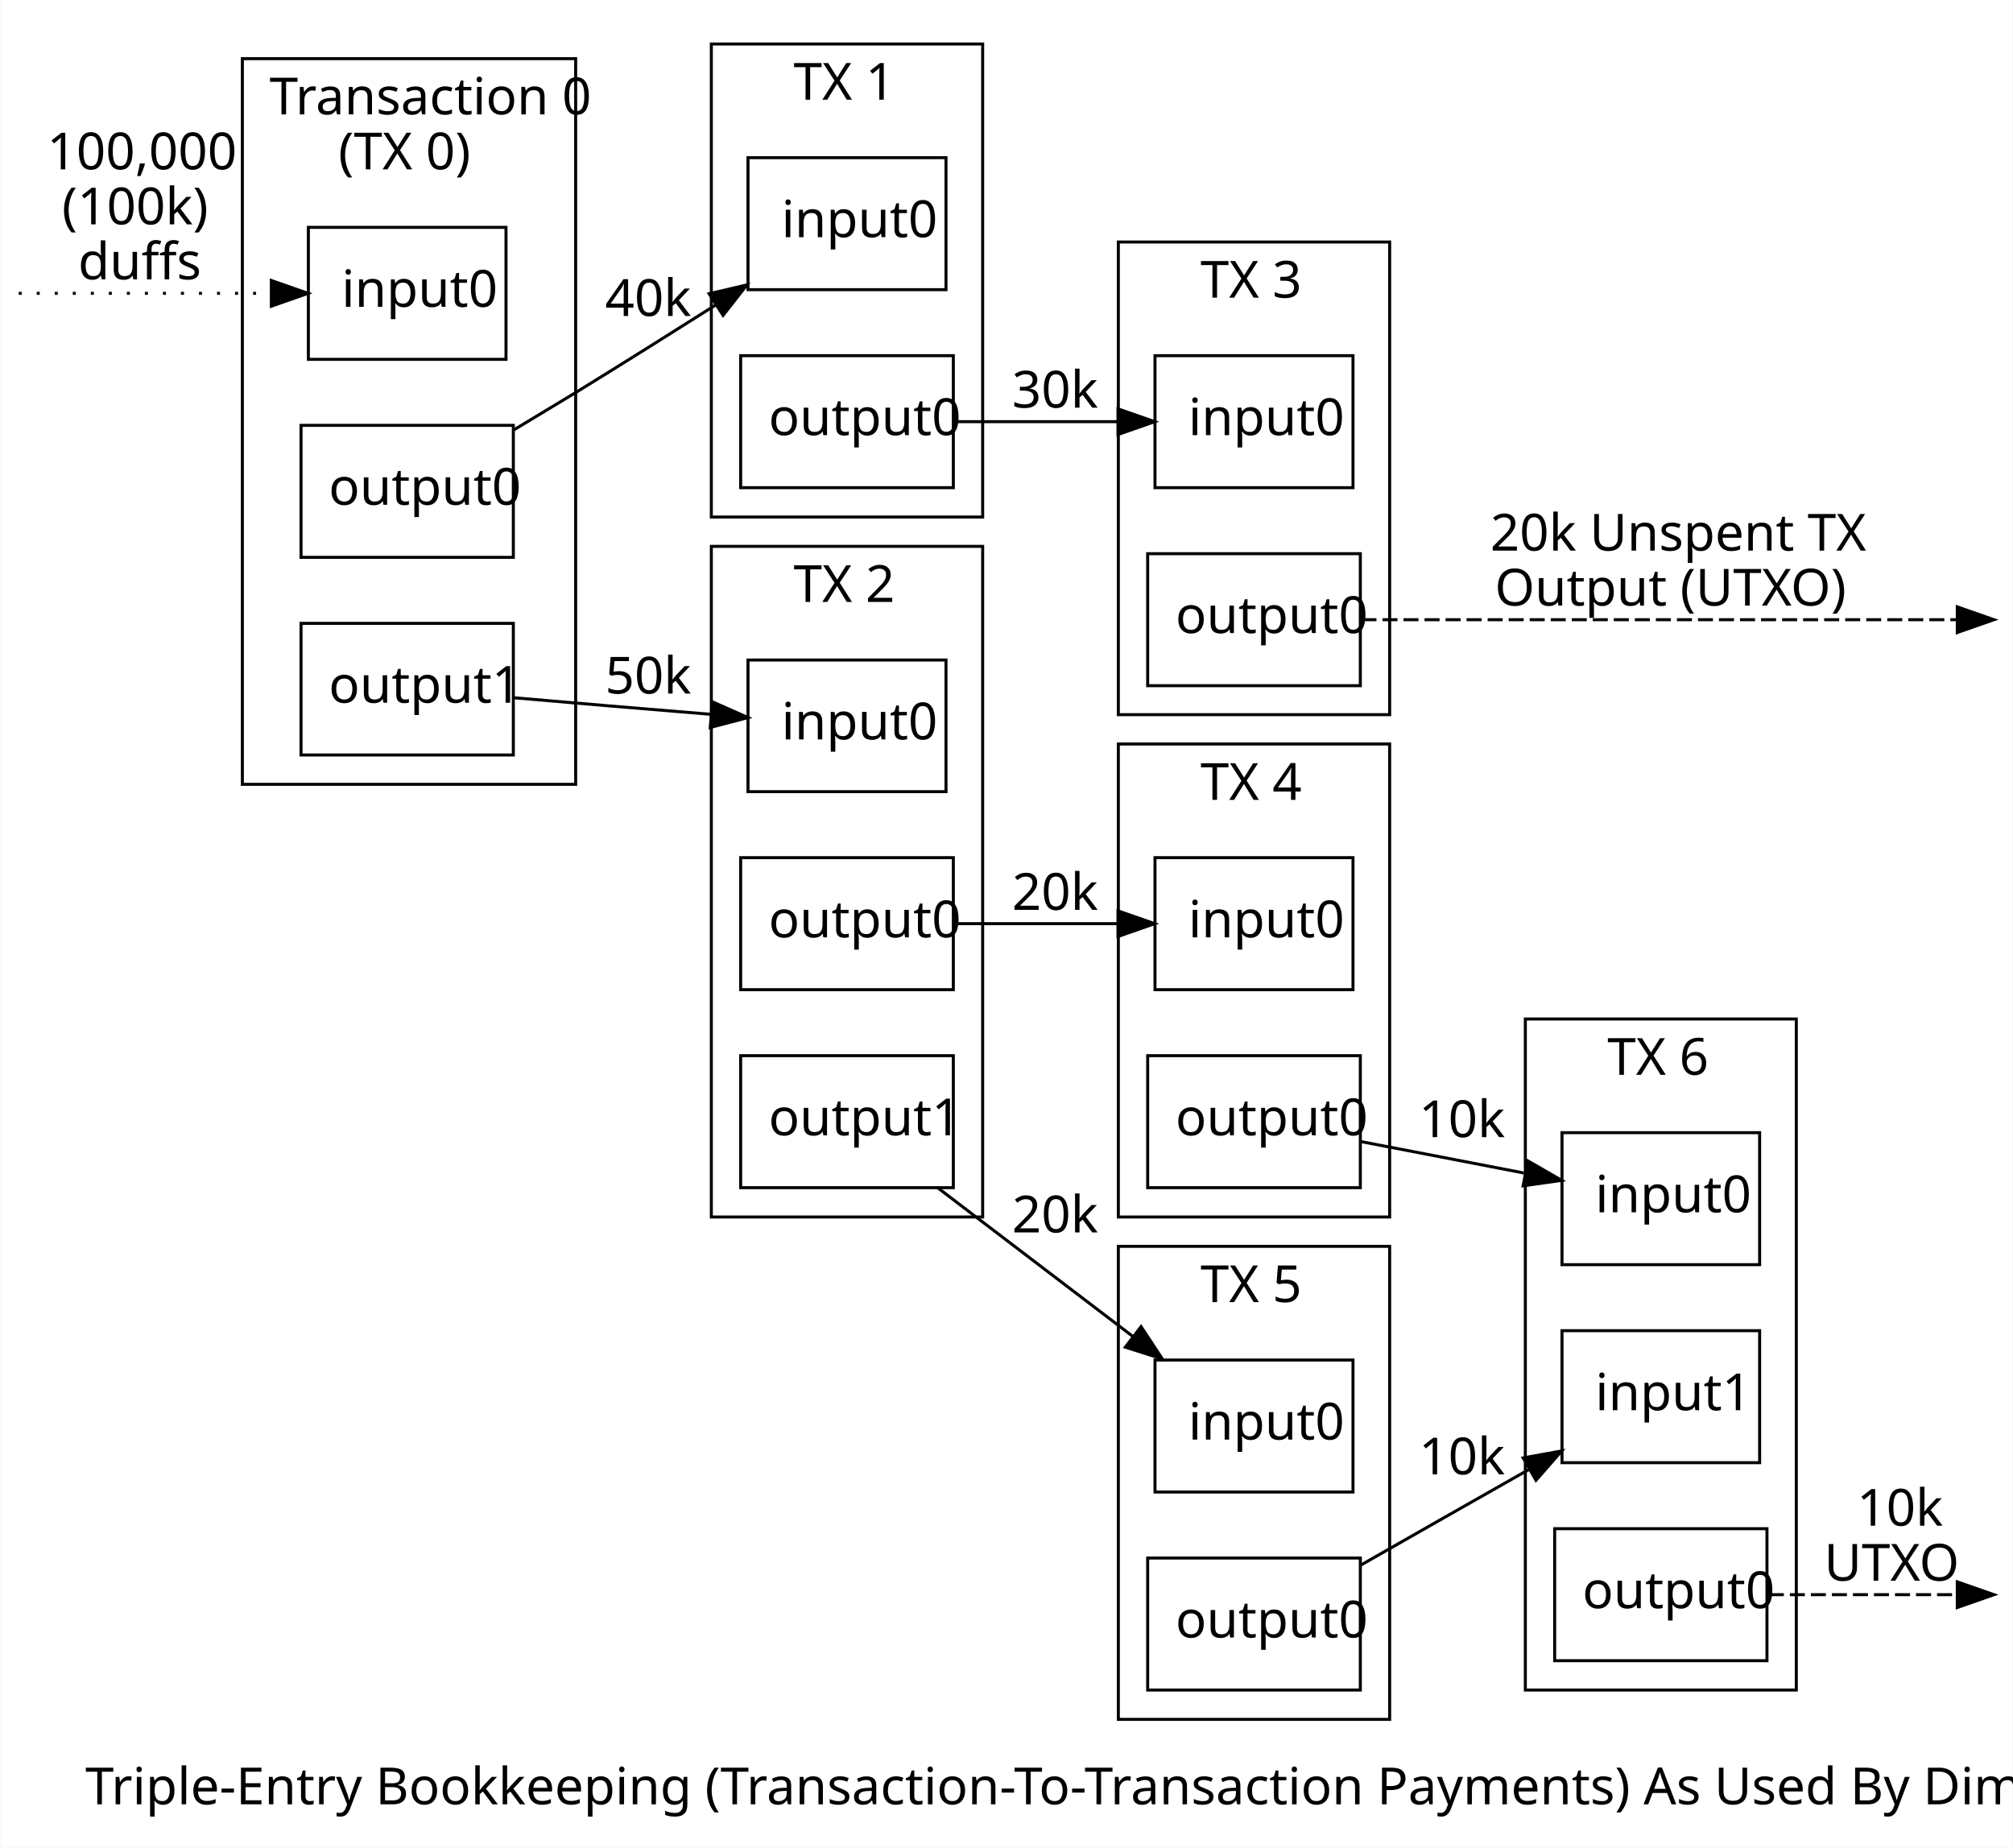
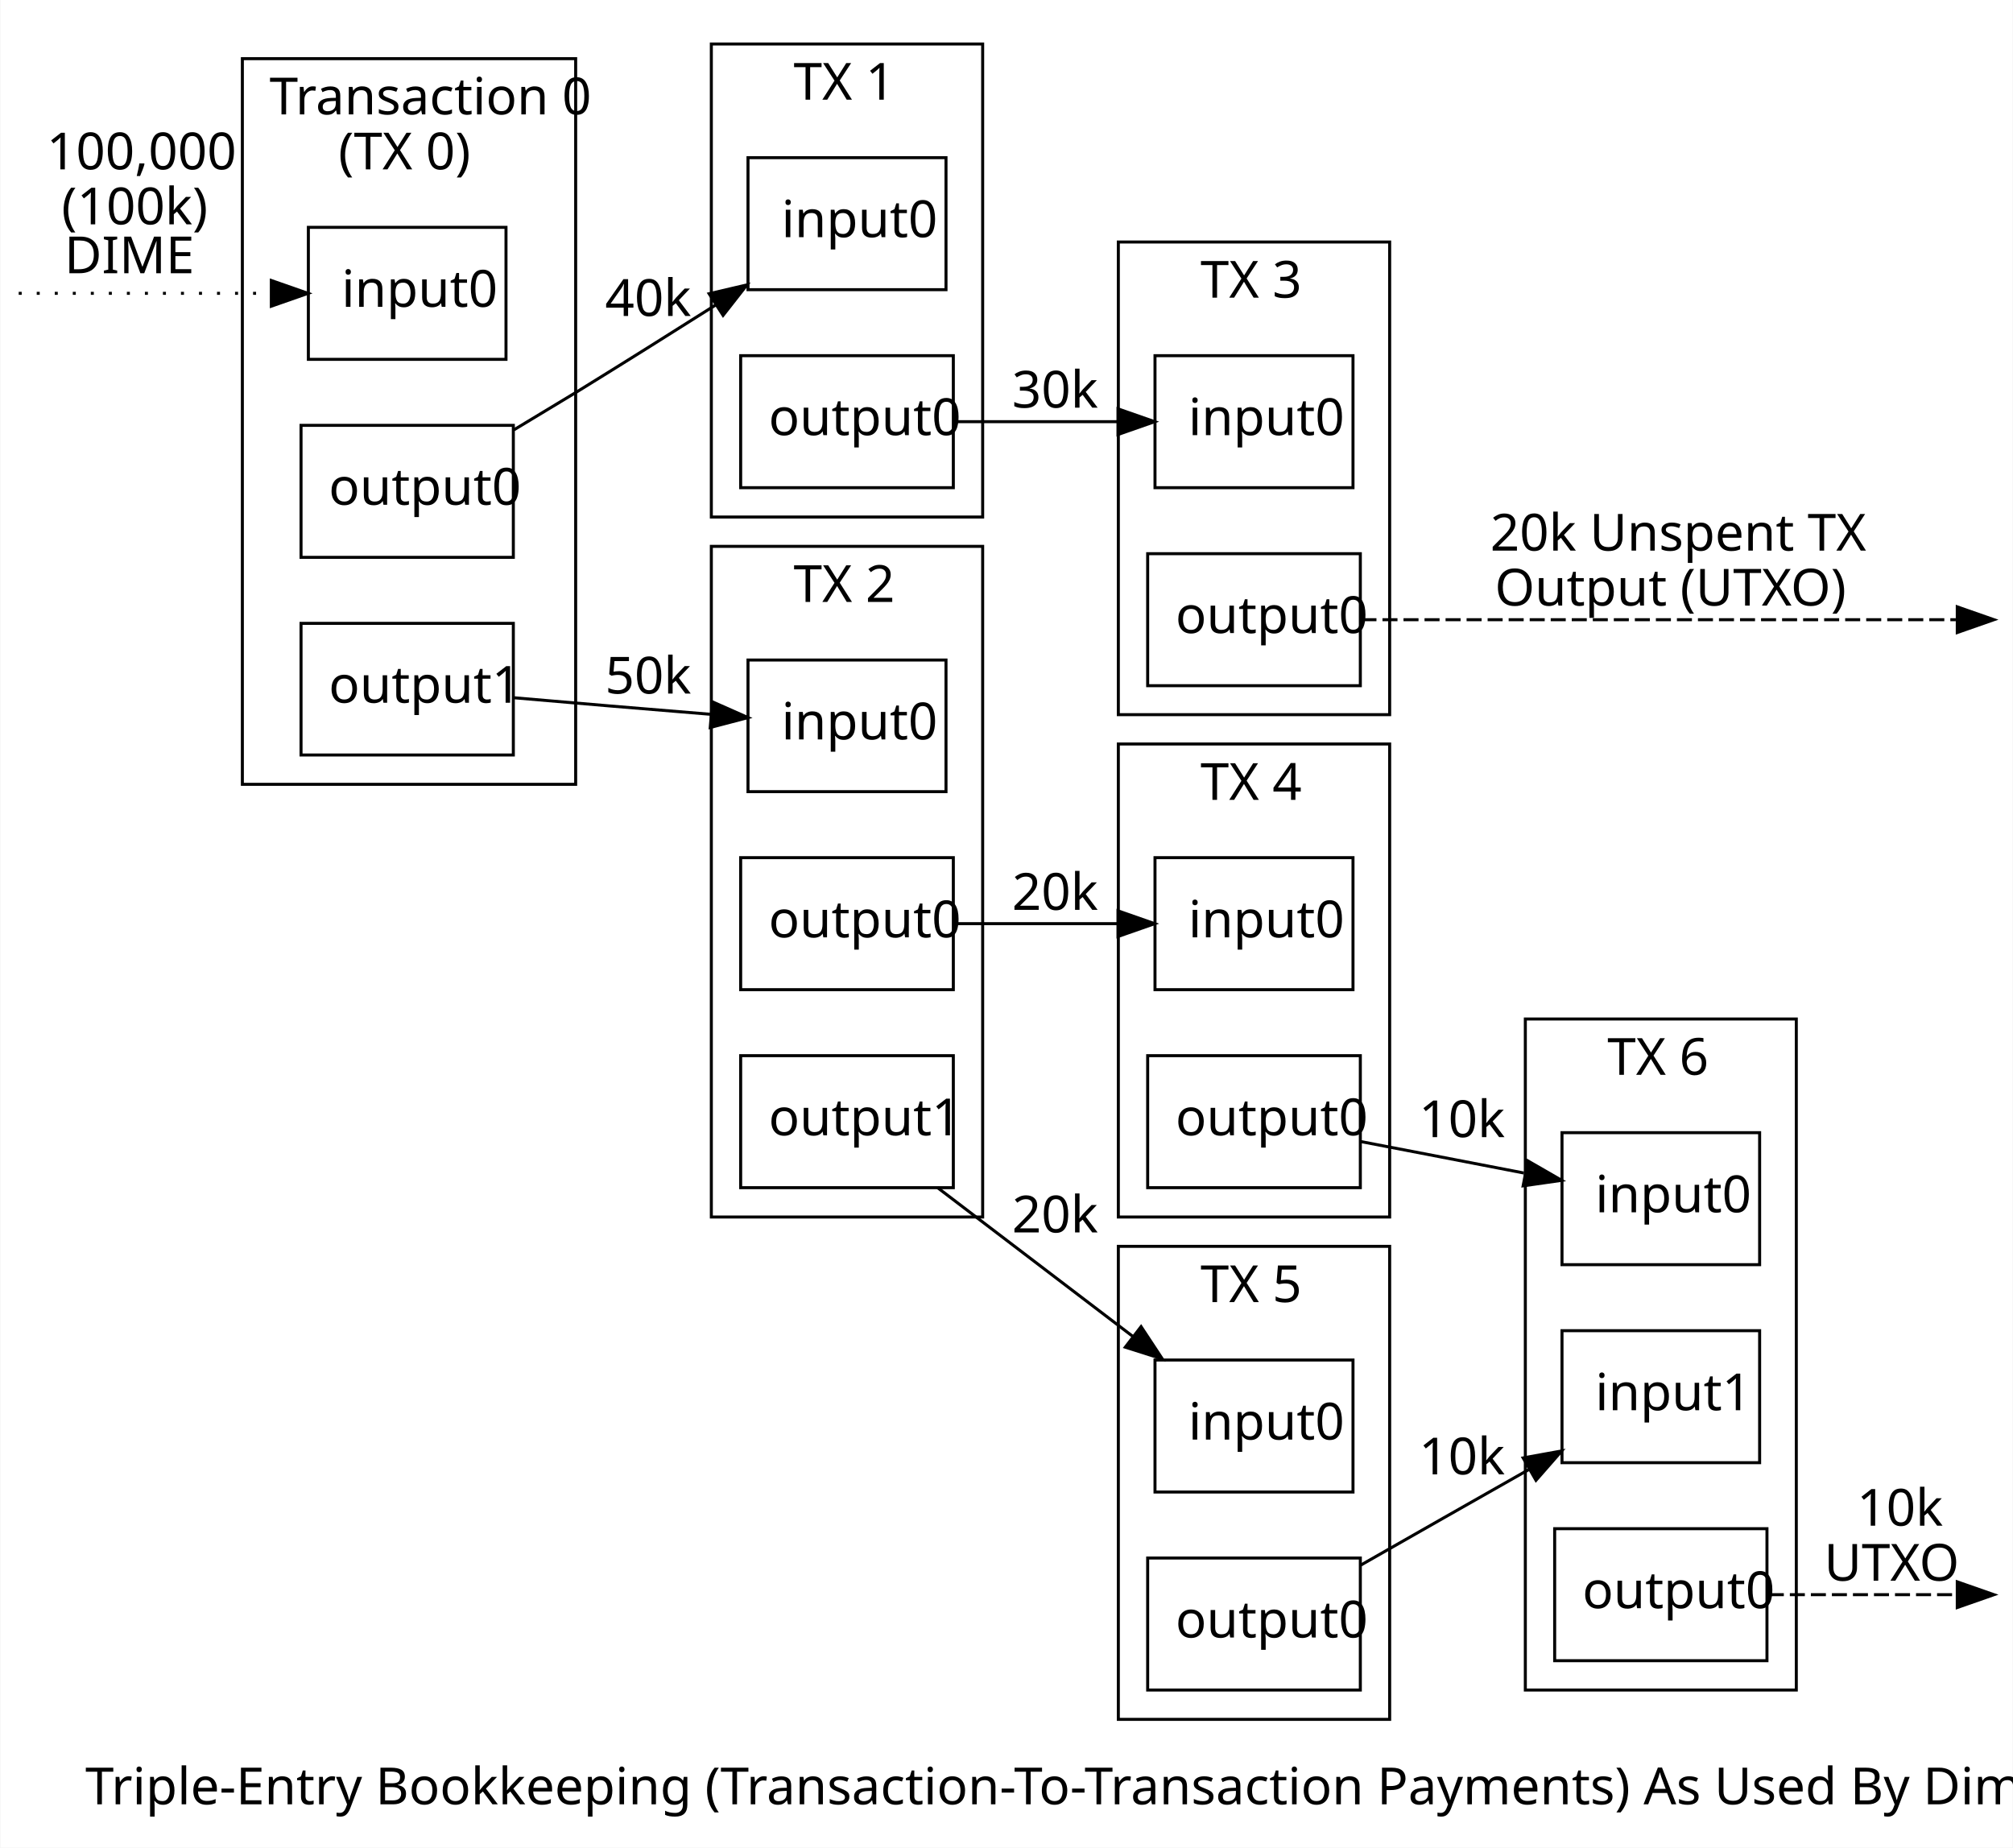
<svg xmlns="http://www.w3.org/2000/svg" version="1.1" id="Layer_1" x="0px" y="0px" width="450px" height="413px" viewBox="0 0 450 413" style="enable-background:new 0 0 450 413;" xml:space="preserve">
  <style type="text/css">
	.st0{fill:#FFFFFF;}
	.st1{font-family:'TimesNewRomanPSMT';}
	.st2{font-size:11.472px;}
	.st3{fill:none;stroke:#000000;stroke-width:0.82;stroke-miterlimit:3.278;}
	.st4{stroke:#000000;stroke-width:0.82;stroke-miterlimit:3.278;}
	.st5{fill:none;stroke:#000000;stroke-width:0.82;stroke-miterlimit:3.278;stroke-dasharray:4.097,1.639;}
	.st6{fill:none;stroke:#000000;stroke-width:0.82;stroke-miterlimit:3.278;stroke-dasharray:0.82,4.097;}
</style>
  <g id="graph0" transform="scale(0.819672 0.819672) rotate(0) translate(4 500)">
    <polygon class="st0" points="-3.9,3.9 -3.9,-500 544.9,-500 544.9,3.9  " />
    <text transform="matrix(1.22 0 0 1.22 19.2744 -7.9313)" class="st1 st2">Triple-Entry Bookkeeping (Transaction-To-Transaction Payments) As Used By Dimecoin</text>
    <g id="clust1">
      <polygon class="st3" points="62.1,-286.1 62.1,-484 153,-484 153,-286.1   " />
      <text transform="matrix(1.22 0 0 1.22 69.5086 -468.8078)" class="st1 st2">Transaction 0</text>
      <text transform="matrix(1.22 0 0 1.22 88.3054 -453.8122)" class="st1 st2">(TX 0)</text>
    </g>
    <g id="clust2">
      <polygon class="st3" points="190,-359 190,-488 264,-488 264,-359   " />
      <text transform="matrix(1.22 0 0 1.22 212.4345 -472.8073)" class="st1 st2">TX 1</text>
    </g>
    <g id="clust3">
      <polygon class="st3" points="190,-168.1 190,-351 264,-351 264,-168.1   " />
      <text transform="matrix(1.22 0 0 1.22 212.4345 -335.8433)" class="st1 st2">TX 2</text>
    </g>
    <g id="clust4">
      <polygon class="st3" points="301,-305.1 301,-434 375,-434 375,-305.1   " />
      <text transform="matrix(1.22 0 0 1.22 323.4056 -418.8211)" class="st1 st2">TX 3</text>
    </g>
    <g id="clust5">
      <polygon class="st3" points="301,-168.1 301,-297.1 375,-297.1 375,-168.1   " />
      <text transform="matrix(1.22 0 0 1.22 323.4056 -281.8582)" class="st1 st2">TX 4</text>
    </g>
    <g id="clust6">
      <polygon class="st3" points="301,-31.1 301,-160.1 375,-160.1 375,-31.1   " />
      <text transform="matrix(1.22 0 0 1.22 323.4056 -144.8942)" class="st1 st2">TX 5</text>
    </g>
    <g id="clust7">
      <polygon class="st3" points="412,-39.1 412,-222.1 485.9,-222.1 485.9,-39.1   " />
      <text transform="matrix(1.22 0 0 1.22 434.3756 -206.8783)" class="st1 st2">TX 6</text>
    </g>
    <g id="node1">
      <polygon class="st3" points="134,-438 80.1,-438 80.1,-402 134,-402   " />
      <text transform="matrix(1.22 0 0 1.22 89.159 -416.3222)" class="st1 st2">input0</text>
    </g>
    <g id="node2">
      <polygon class="st3" points="136,-384 78.1,-384 78.1,-348 136,-348   " />
      <text transform="matrix(1.22 0 0 1.22 85.6599 -362.3365)" class="st1 st2">output0</text>
    </g>
    <g id="node4">
      <polygon class="st3" points="254,-457 200,-457 200,-421 254,-421   " />
      <text transform="matrix(1.22 0 0 1.22 209.1271 -435.3174)" class="st1 st2">input0</text>
    </g>
    <g id="edge2">
      <path class="st3" d="M136.2-382.8c5.6-3.4,11.4-6.9,16.9-10.2c12.5-7.7,26.2-16.3,38.2-23.9" />
      <polygon class="st4" points="189.4,-419.9 199.7,-422.3 193.2,-414   " />
      <text transform="matrix(1.22 0 0 1.22 161.0294 -413.8226)" class="st1 st2">40k</text>
    </g>
    <g id="node3">
      <polygon class="st3" points="136,-330 78.1,-330 78.1,-294.1 136,-294.1   " />
      <text transform="matrix(1.22 0 0 1.22 85.6599 -308.3504)" class="st1 st2">output1</text>
    </g>
    <g id="node6">
      <polygon class="st3" points="254,-320 200,-320 200,-284.1 254,-284.1   " />
      <text transform="matrix(1.22 0 0 1.22 209.1271 -298.3533)" class="st1 st2">input0</text>
    </g>
    <g id="edge3">
      <path class="st3" d="M136.3-309.7c16,1.4,36.3,3.1,53.5,4.5" />
      <polygon class="st4" points="190.3,-308.6 200,-304.3 189.7,-301.6   " />
      <text transform="matrix(1.22 0 0 1.22 161.0294 -310.8499)" class="st1 st2">50k</text>
    </g>
    <g id="node5">
      <polygon class="st3" points="256,-403 198,-403 198,-367 256,-367   " />
      <text transform="matrix(1.22 0 0 1.22 205.628 -381.3311)" class="st1 st2">output0</text>
    </g>
    <g id="node9">
      <polygon class="st3" points="365,-403 311,-403 311,-367 365,-367   " />
      <text transform="matrix(1.22 0 0 1.22 320.0971 -381.3311)" class="st1 st2">input0</text>
    </g>
    <g id="edge4">
      <path class="st3" d="M256.1-385c13.6,0,30.1,0,44.6,0" />
      <polygon class="st4" points="300.9,-388.5 310.9,-385 300.9,-381.5   " />
      <text transform="matrix(1.22 0 0 1.22 272 -388.8299)" class="st1 st2">30k</text>
    </g>
    <g id="node7">
      <polygon class="st3" points="256,-266.1 198,-266.1 198,-230.1 256,-230.1   " />
      <text transform="matrix(1.22 0 0 1.22 205.628 -244.3683)" class="st1 st2">output0</text>
    </g>
    <g id="node11">
      <polygon class="st3" points="365,-266.1 311,-266.1 311,-230.1 365,-230.1   " />
      <text transform="matrix(1.22 0 0 1.22 320.0971 -244.3683)" class="st1 st2">input0</text>
    </g>
    <g id="edge5">
      <path class="st3" d="M256.1-248.1c13.6,0,30.1,0,44.6,0" />
      <polygon class="st4" points="300.9,-251.6 310.9,-248.1 300.9,-244.6   " />
      <text transform="matrix(1.22 0 0 1.22 272 -251.8658)" class="st1 st2">20k</text>
    </g>
    <g id="node8">
      <polygon class="st3" points="256,-212.1 198,-212.1 198,-176.1 256,-176.1   " />
      <text transform="matrix(1.22 0 0 1.22 205.628 -190.3821)" class="st1 st2">output1</text>
    </g>
    <g id="node13">
      <polygon class="st3" points="365,-129.1 311,-129.1 311,-93.1 365,-93.1   " />
      <text transform="matrix(1.22 0 0 1.22 320.0971 -107.4042)" class="st1 st2">input0</text>
    </g>
    <g id="edge6">
      <path class="st3" d="M251.7-176.1c15.6,11.9,36.2,27.6,53.3,40.6" />
      <polygon class="st4" points="307.2,-138.2 313,-129.4 302.9,-132.6   " />
      <text transform="matrix(1.22 0 0 1.22 272 -163.8899)" class="st1 st2">20k</text>
    </g>
    <g id="node10">
      <polygon class="st3" points="367,-349 309,-349 309,-313 367,-313   " />
      <text transform="matrix(1.22 0 0 1.22 316.5979 -327.3461)" class="st1 st2">output0</text>
    </g>
    <g id="edge9">
      <path class="st5" d="M367.3-331c45.4,0,132.2,0,162.1,0" />
      <polygon class="st4" points="529.8,-334.5 539.8,-331 529.8,-327.5   " />
      <text transform="matrix(1.22 0 0 1.22 402.4292 -349.8399)" class="st1 st2">20k Unspent TX</text>
      <text transform="matrix(1.22 0 0 1.22 403.6659 -334.8437)" class="st1 st2">Output (UTXO)</text>
    </g>
    <g id="node12">
      <polygon class="st3" points="367,-212.1 309,-212.1 309,-176.1 367,-176.1   " />
      <text transform="matrix(1.22 0 0 1.22 316.5979 -190.3821)" class="st1 st2">output0</text>
    </g>
    <g id="node15">
      <polygon class="st3" points="475.9,-191.1 422,-191.1 422,-155.1 475.9,-155.1   " />
      <text transform="matrix(1.22 0 0 1.22 431.0683 -169.3883)" class="st1 st2">input0</text>
    </g>
    <g id="edge7">
      <path class="st3" d="M367-188.7c13.6,2.6,30.1,5.8,44.6,8.6" />
      <polygon class="st4" points="412.7,-183.4 421.9,-178.1 411.4,-176.6   " />
      <text transform="matrix(1.22 0 0 1.22 382.97 -189.8829)" class="st1 st2">10k</text>
    </g>
    <g id="node14">
      <polygon class="st3" points="367,-75.1 309,-75.1 309,-39.1 367,-39.1   " />
      <text transform="matrix(1.22 0 0 1.22 316.5979 -53.4192)" class="st1 st2">output0</text>
    </g>
    <g id="node16">
      <polygon class="st3" points="475.9,-137.1 422,-137.1 422,-101.1 475.9,-101.1   " />
      <text transform="matrix(1.22 0 0 1.22 431.0683 -115.4021)" class="st1 st2">input1</text>
    </g>
    <g id="edge8">
      <path class="st3" d="M367-73.1c14-8,31.1-17.7,45.9-26.1" />
      <polygon class="st4" points="411.4,-102.4 421.9,-104.3 414.9,-96.3   " />
      <text transform="matrix(1.22 0 0 1.22 382.97 -97.9075)" class="st1 st2">10k</text>
    </g>
    <g id="node17">
      <polygon class="st3" points="477.9,-83.1 420,-83.1 420,-47.1 477.9,-47.1   " />
      <text transform="matrix(1.22 0 0 1.22 427.5691 -61.4171)" class="st1 st2">output0</text>
    </g>
    <g id="edge10">
      <path class="st5" d="M478.4-65.1c17.6,0,39,0,51.4,0" />
      <polygon class="st4" points="529.8,-68.6 539.8,-65.1 529.8,-61.6   " />
      <text transform="matrix(1.22 0 0 1.22 502.4383 -83.9108)" class="st1 st2">10k</text>
      <text transform="matrix(1.22 0 0 1.22 493.4992 -68.9146)" class="st1 st2">UTXO</text>
    </g>
    <g id="edge1">
      <path class="st6" d="M1.1-420c1.9,0,39.2,0,68.8,0" />
      <polygon class="st4" points="70,-423.5 80,-420 70,-416.5   " />
-       <text transform="matrix(1.22 0 0 1.22 8.8201 -453.8122)" class="st1 st2">100,000</text>
-       <text transform="matrix(1.22 0 0 1.22 12.9067 -438.8159)" class="st1 st2">(100k)</text>
-       <text transform="matrix(1.22 0 0 1.22 17.3083 -423.8203)" class="st1 st2">duffs</text>
+       <text transform="matrix(1.22 0 0 1.22 8.7083 -453.8122)" class="st1 st2">100,000</text>
+       <text transform="matrix(1.22 0 0 1.22 12.7952 -438.8159)" class="st1 st2">(100k)</text>
+       <text transform="matrix(1.22 0 0 1.22 13.5709 -425.4853)" class="st1 st2">DIME</text>
    </g>
  </g>
</svg>
